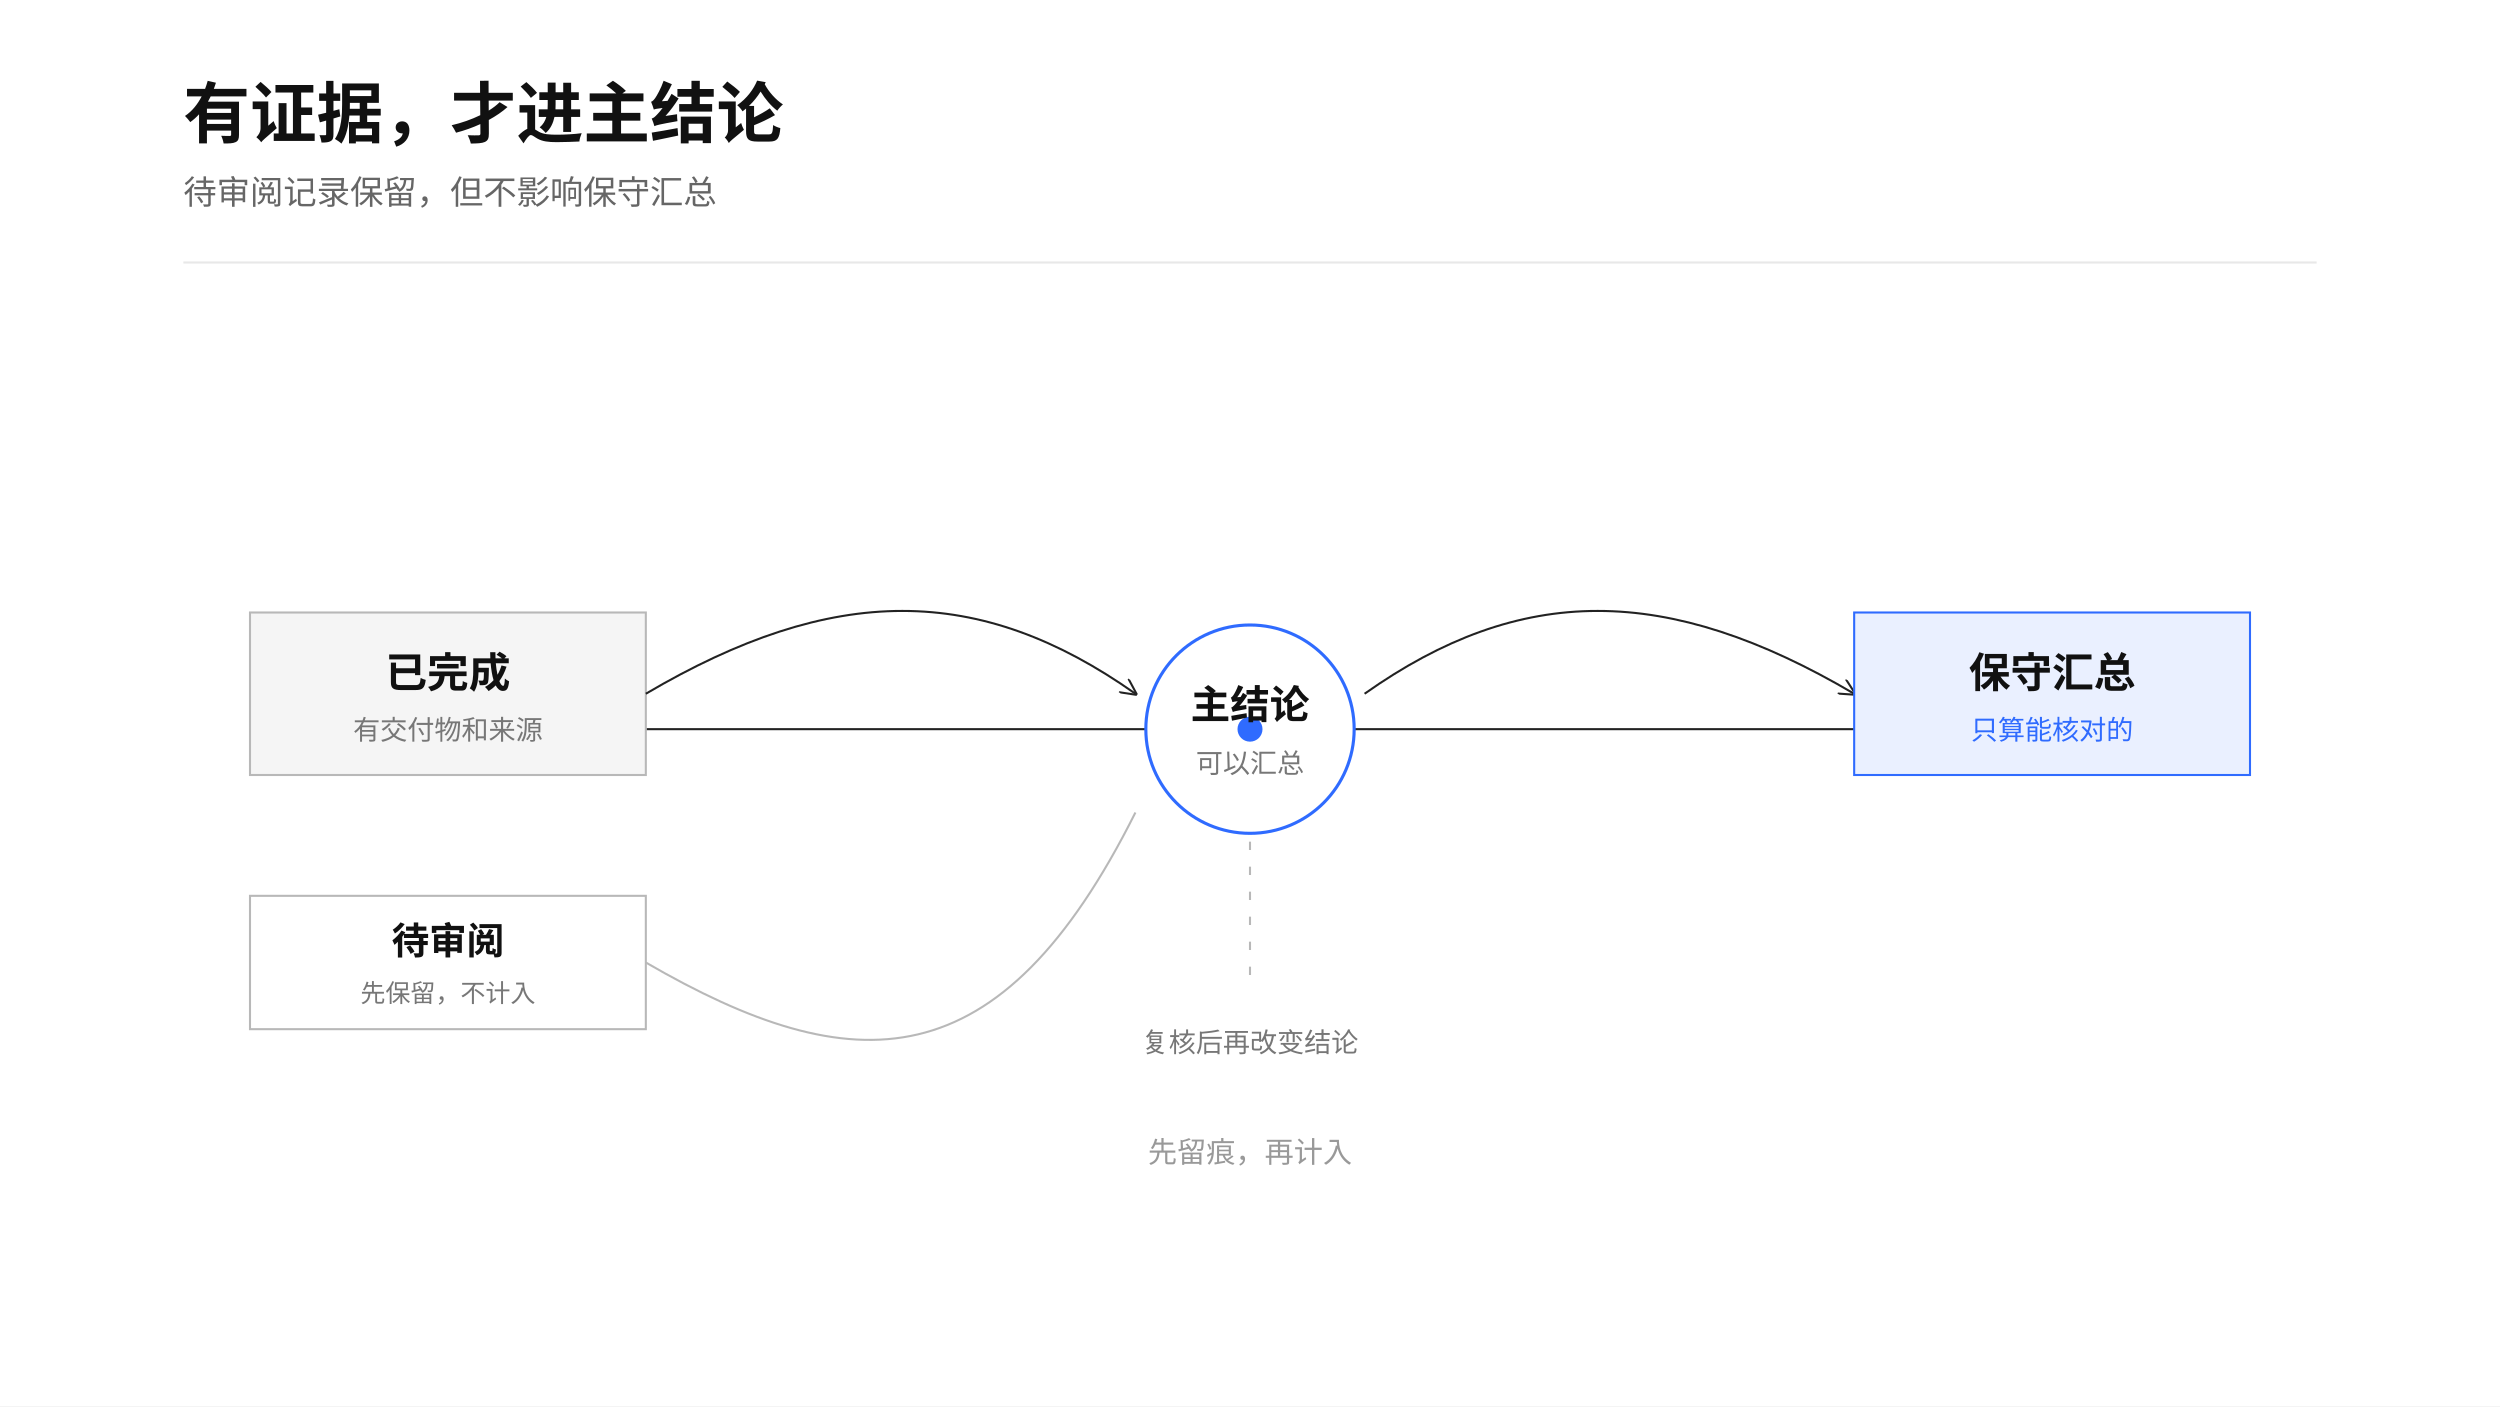
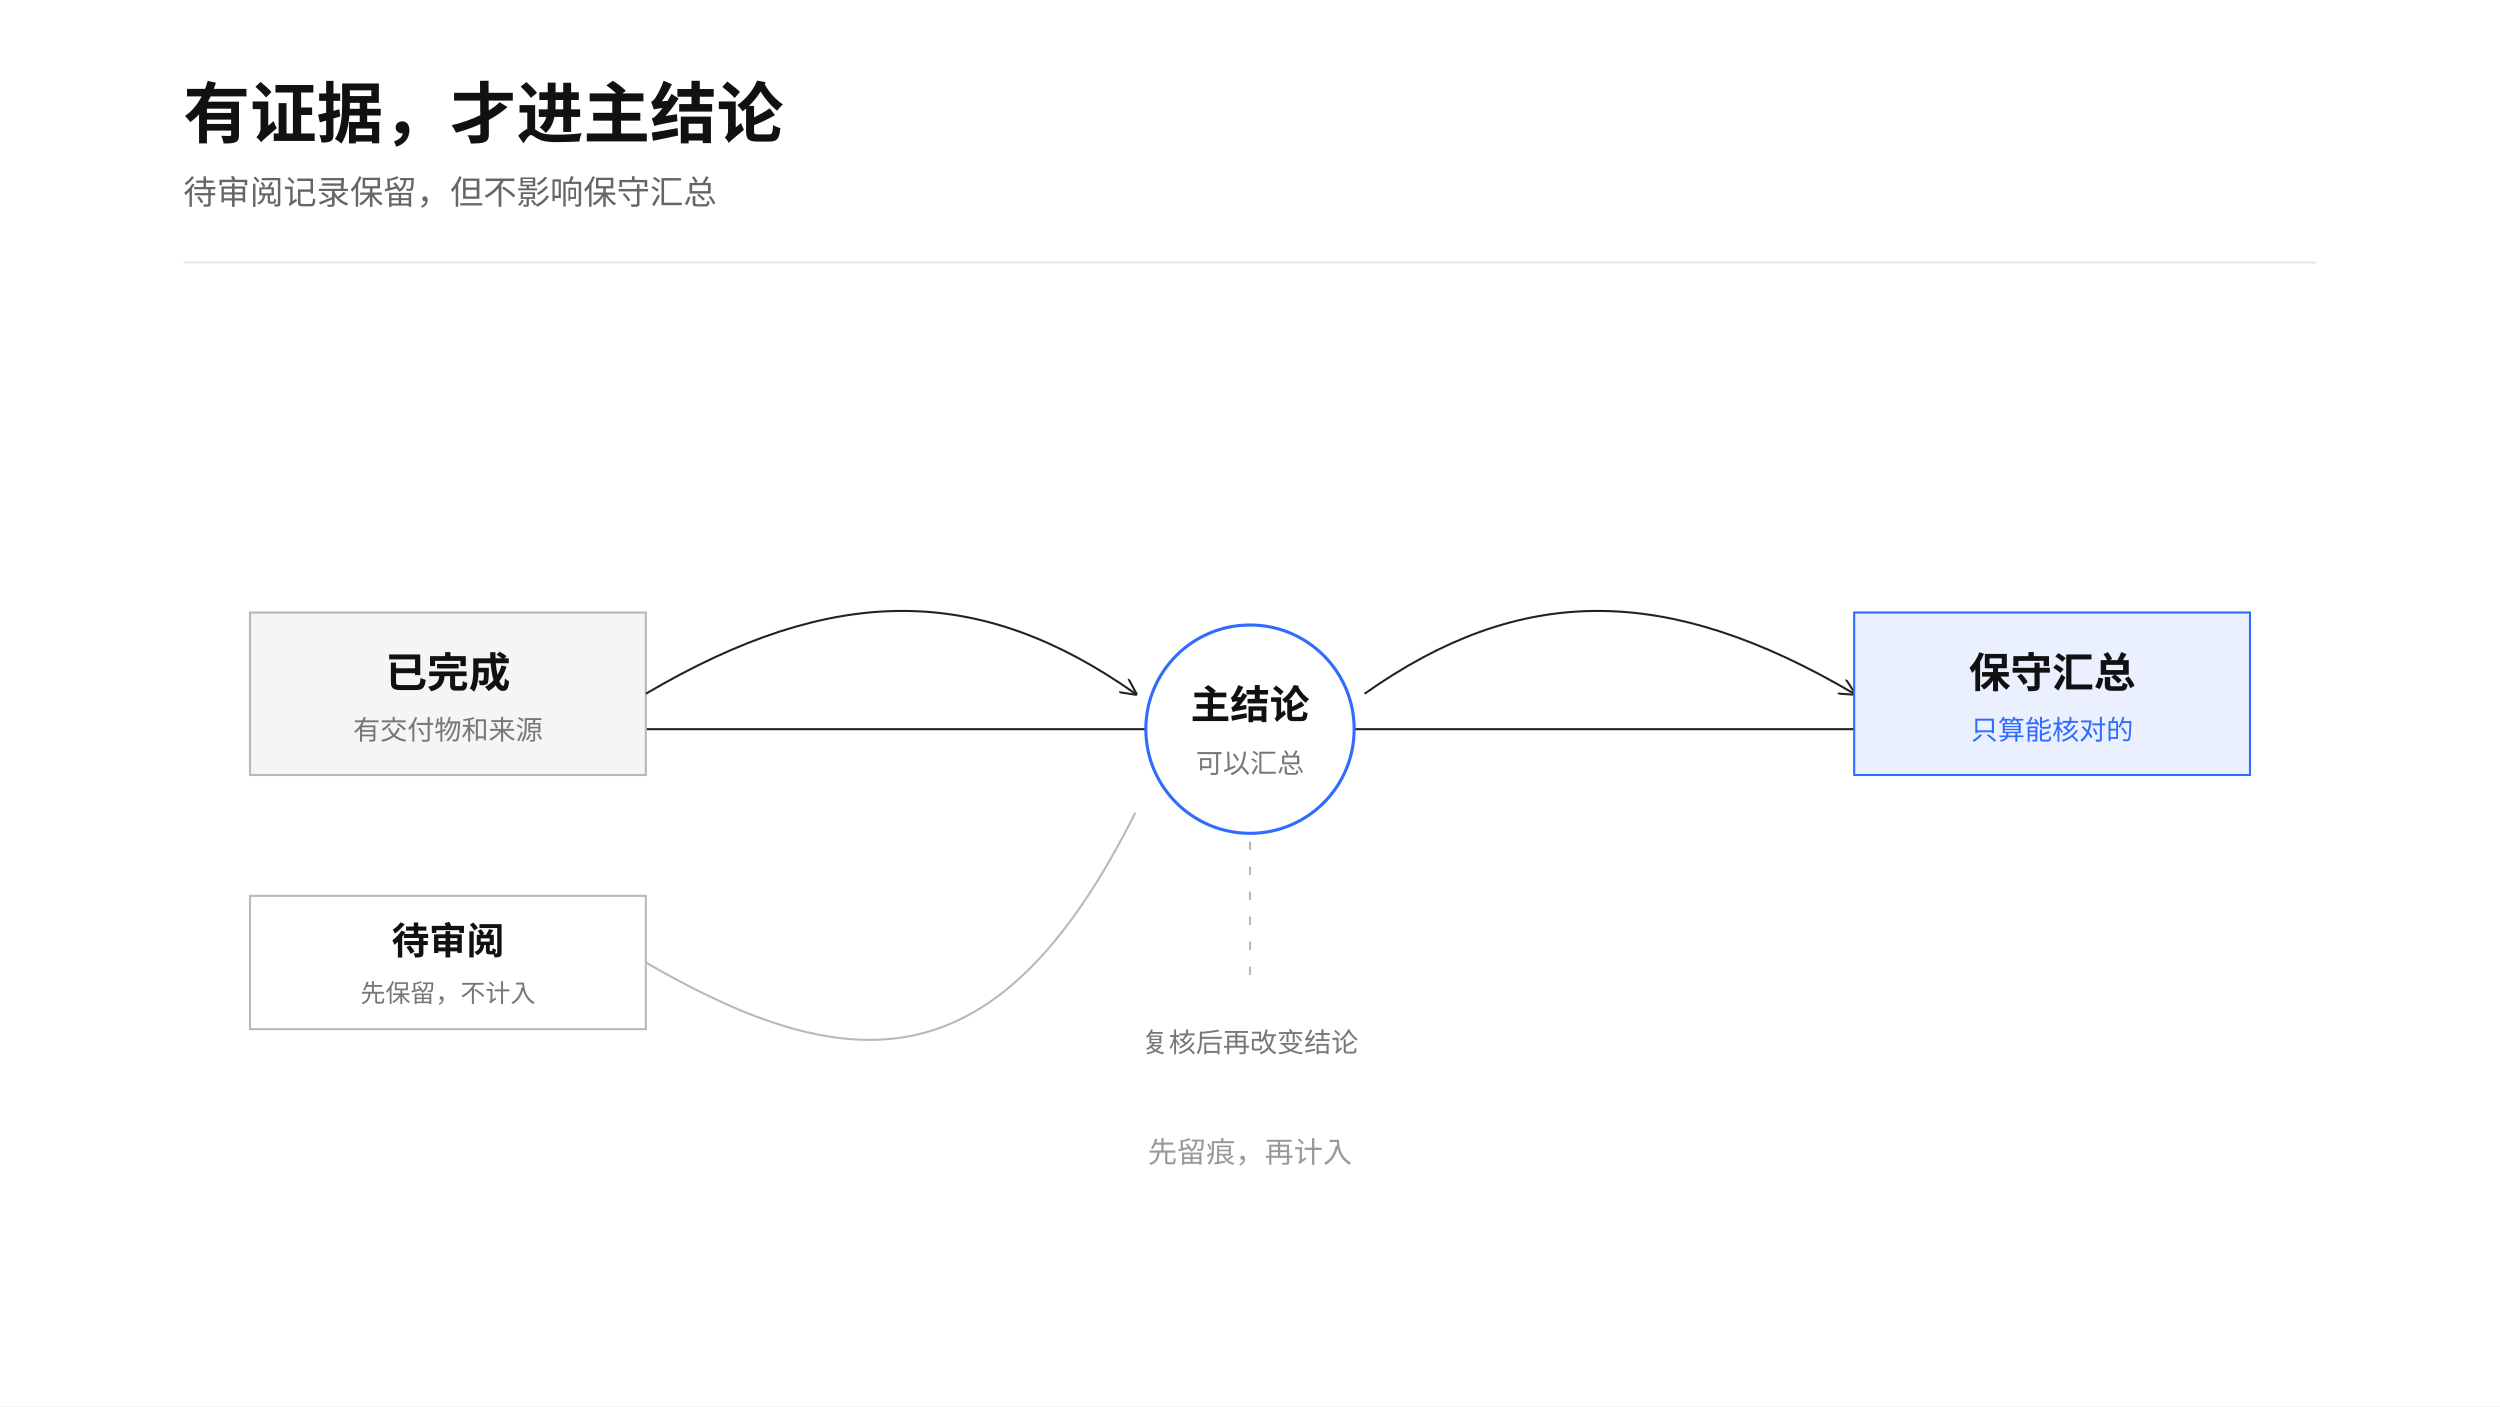
<svg xmlns="http://www.w3.org/2000/svg" width="1200" height="675" viewBox="0 0 1200 675">
  <rect width="1200" height="675" fill="#FFFFFF" />
  <g font-family="PingFang SC, Source Han Sans SC, Arial, sans-serif">
    <defs>
      <marker id="arrow" markerWidth="8" markerHeight="8" refX="7" refY="4" orient="auto" markerUnits="userSpaceOnUse">
        <path d="M0,0 L8,4 L0,8" fill="none" stroke="#222222" stroke-width="1" />
      </marker>
    </defs>
    <text x="88" y="66" fill="#111111" font-size="32" font-weight="600">有证据，才进主结论</text>
    <text x="88" y="98" fill="#666666" font-size="16">待审阅记录保留，但不影响保守汇总</text>
    <line x1="88" y1="126" x2="1112" y2="126" stroke="#E8E8E8" stroke-width="1" />
    <line x1="210" y1="350" x2="990" y2="350" stroke="#222222" stroke-width="1" />
    <rect x="120" y="294" width="190" height="78" fill="#F5F5F5" stroke="#B8B8B8" stroke-width="1" />
    <text x="215" y="330" text-anchor="middle" fill="#111111" font-size="20" font-weight="600">已完成</text>
    <text x="215" y="355" text-anchor="middle" fill="#777777" font-size="13" font-weight="400">有交付物和来源</text>
    <path d="M310 333 C400 280 470 280 545 333" fill="none" stroke="#222222" stroke-width="1" marker-end="url(#arrow)" />
    <circle cx="600" cy="350" r="50" fill="white" stroke="#2F6BFF" stroke-width="1.5" />
-     <circle cx="600" cy="350" r="6" fill="#2F6BFF" />
    <text x="600" y="345" text-anchor="middle" fill="#111111" font-size="19" font-weight="600">主结论</text>
    <text x="600" y="371" text-anchor="middle" fill="#777777" font-size="13" font-weight="400">可以汇总</text>
    <path d="M655 333 C730 280 800 280 890 333" fill="none" stroke="#222222" stroke-width="1" marker-end="url(#arrow)" />
    <rect x="890" y="294" width="190" height="78" fill="#EAF0FF" stroke="#2F6BFF" stroke-width="1" />
    <text x="985" y="330" text-anchor="middle" fill="#111111" font-size="20" font-weight="600">保守汇总</text>
    <text x="985" y="355" text-anchor="middle" fill="#2F6BFF" font-size="13" font-weight="400">只算能核对的</text>
    <rect x="120" y="430" width="190" height="64" fill="#FFFFFF" stroke="#B8B8B8" stroke-width="1" />
    <text x="215" y="458" text-anchor="middle" fill="#111111" font-size="18" font-weight="600">待审阅</text>
    <text x="215" y="481" text-anchor="middle" fill="#777777" font-size="12" font-weight="400">先保留，不计入</text>
    <path d="M310 462 C410 520 480 520 545 390" fill="none" stroke="#B8B8B8" stroke-width="1" />
    <line x1="600" y1="404" x2="600" y2="470" stroke="#B8B8B8" stroke-width="1" stroke-dasharray="4 8" />
    <text x="600" y="505" text-anchor="middle" fill="#777777" font-size="13" font-weight="400">复核后再改变结论</text>
    <text x="600" y="558" text-anchor="middle" fill="#999999" font-size="14" font-weight="400">先留痕，再计入</text>
  </g>
</svg>
